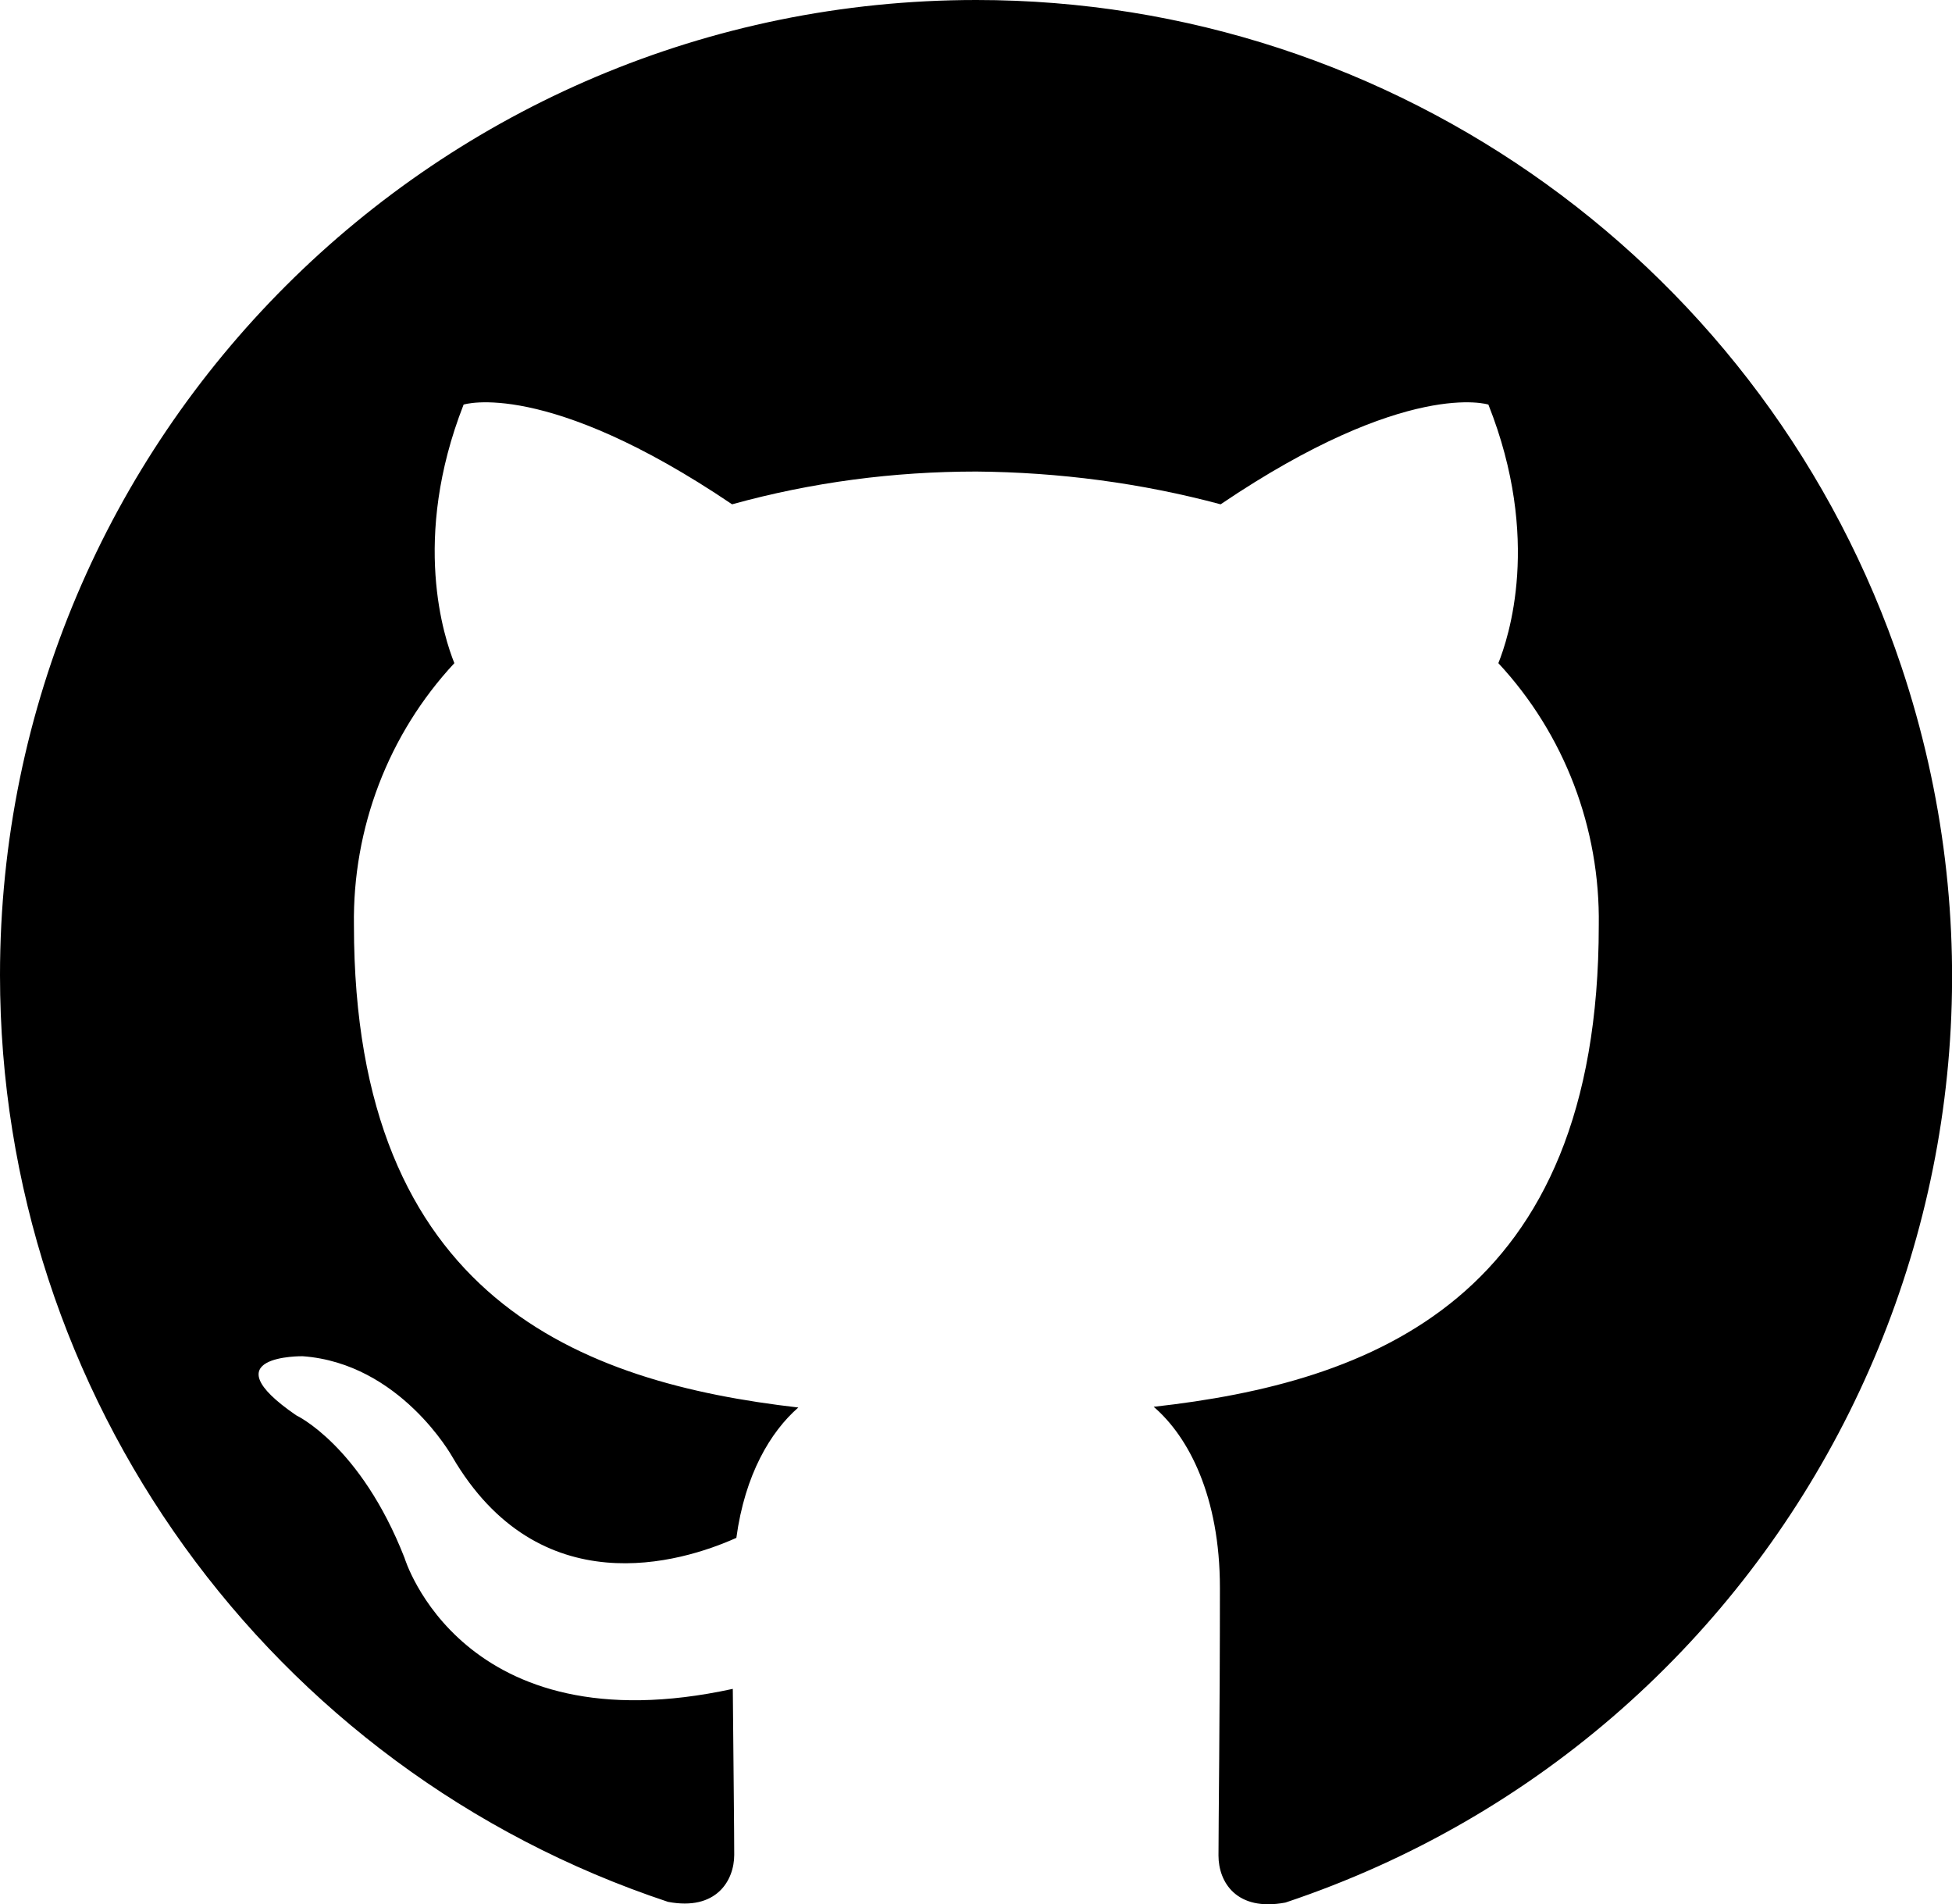
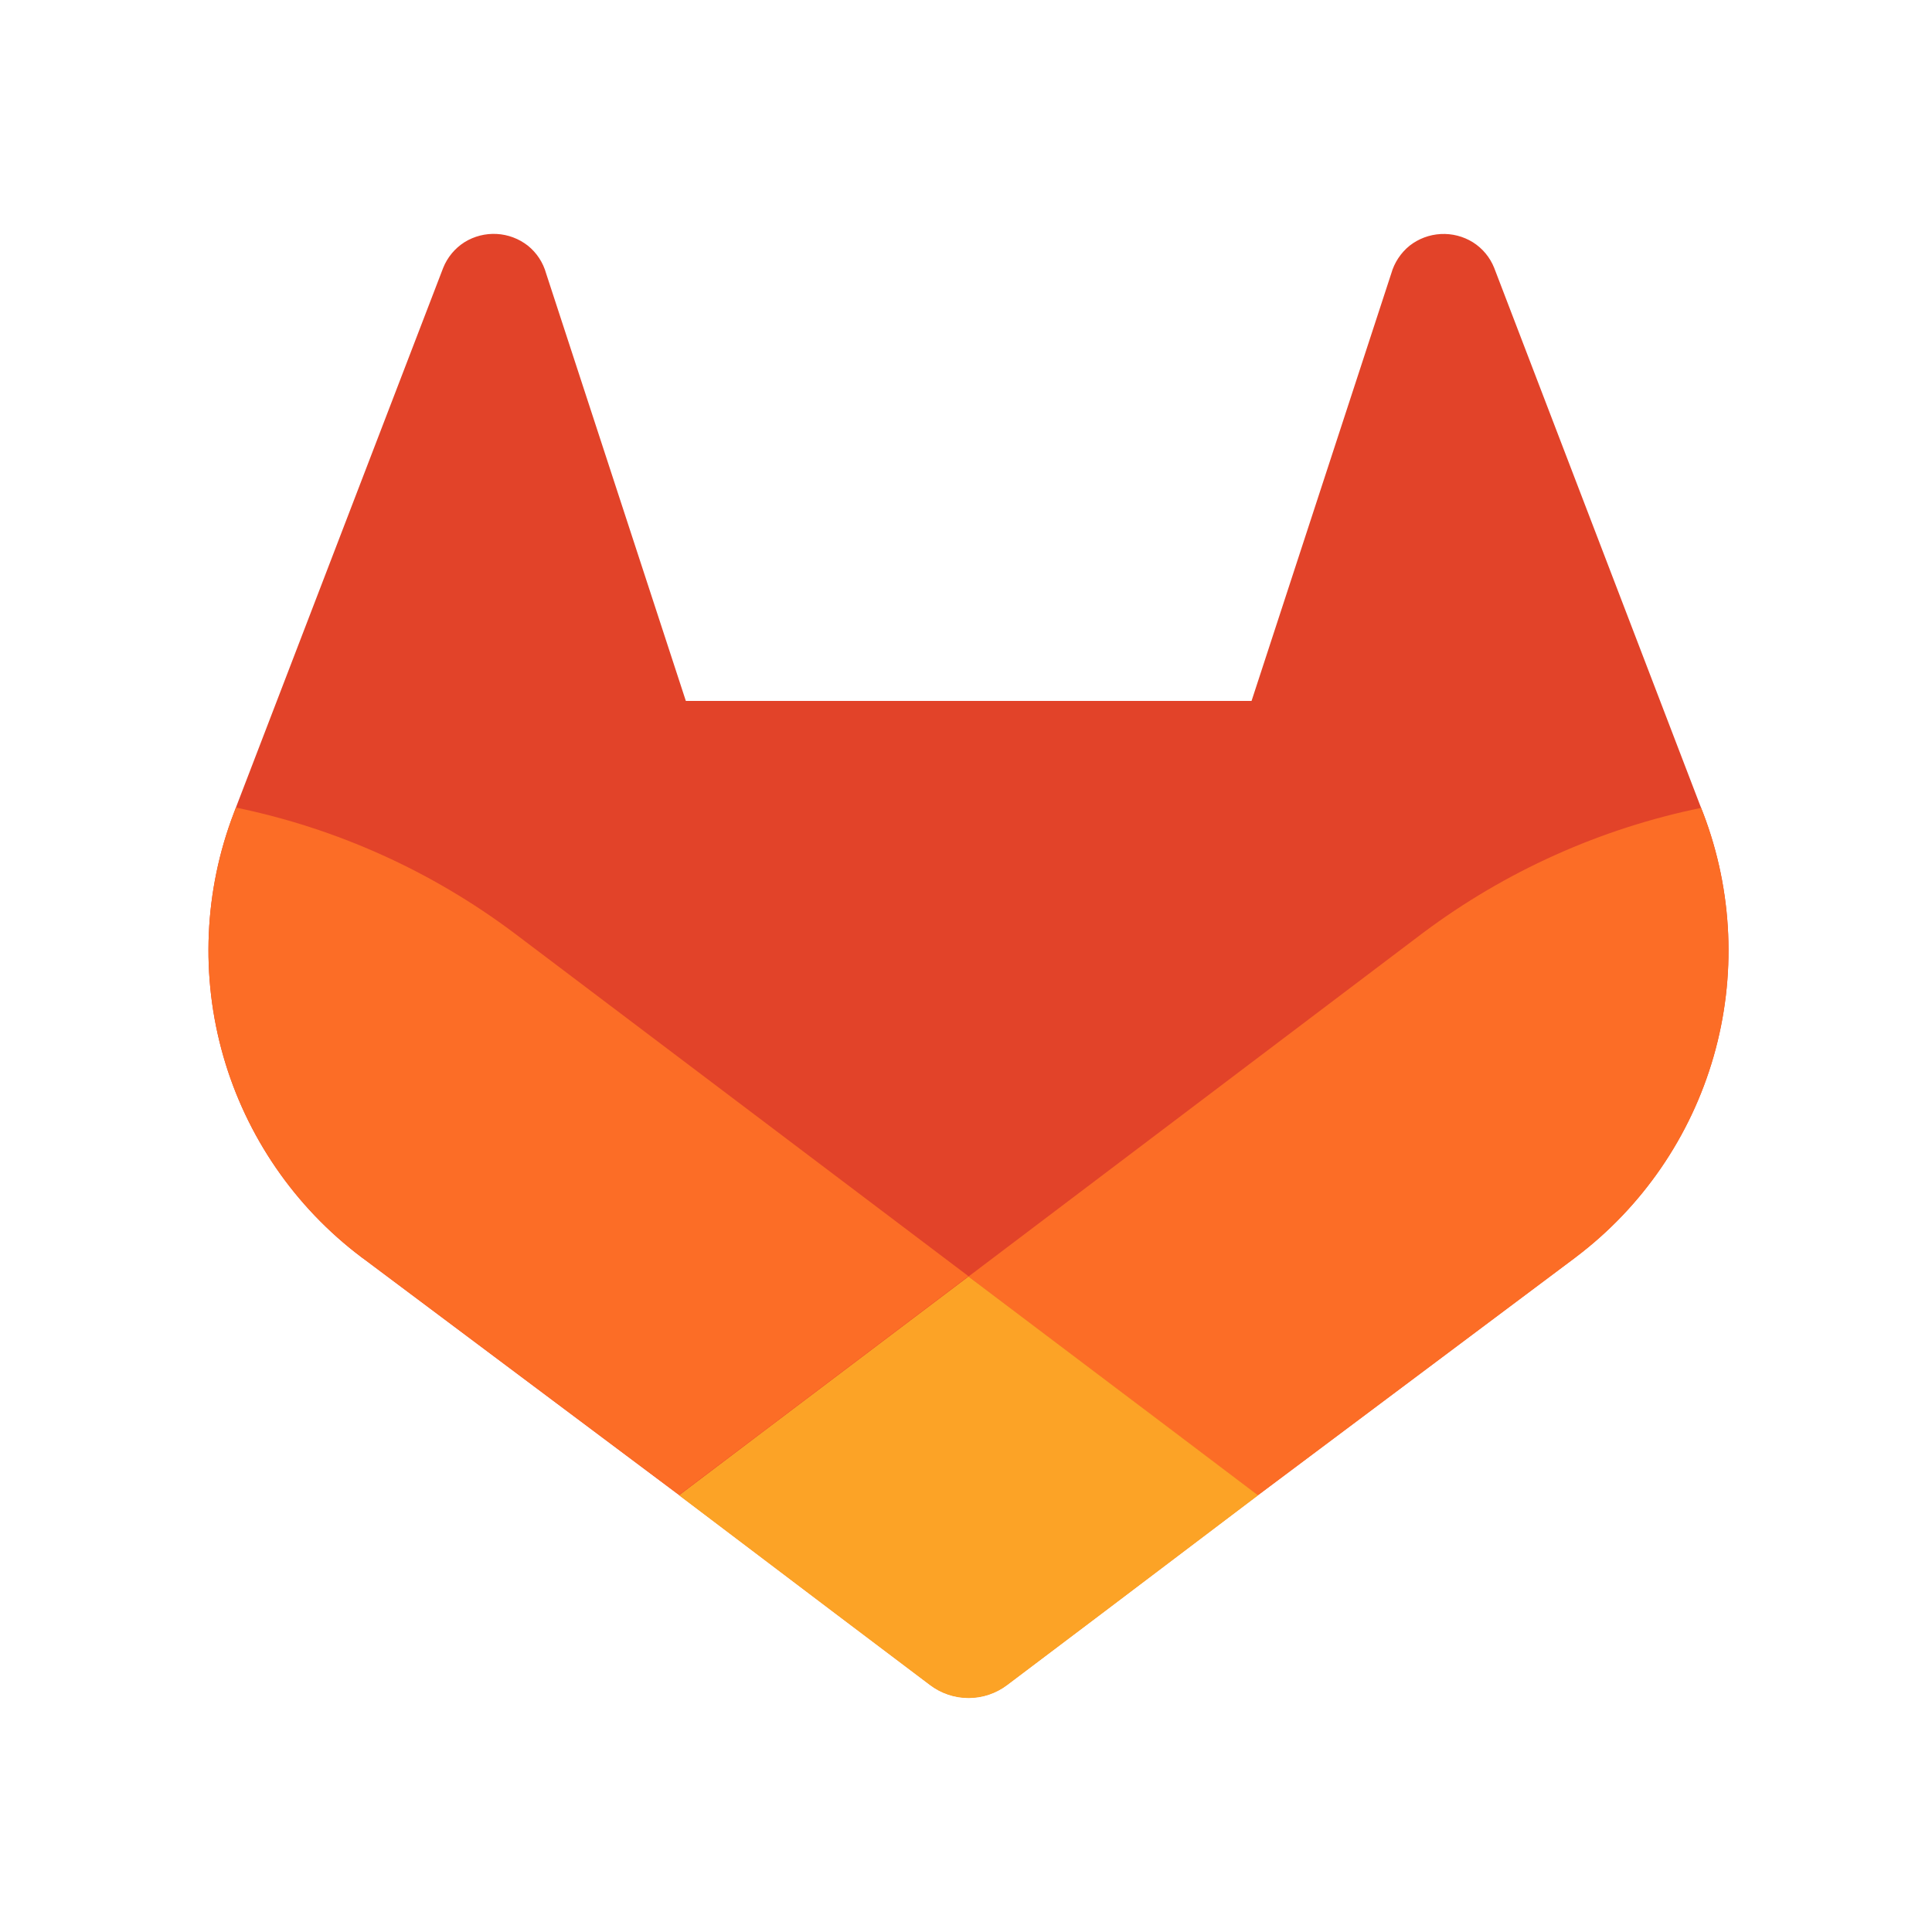
- <svg xmlns="http://www.w3.org/2000/svg" id="Layer_1" x="0" y="0" version="1.1" viewBox="0 0 274.1 267.3" xml:space="preserve" style="enable-background:new 0 0 274.1 267.3">
-   <path d="M137.1,0C61.4,0,0,61.3,0,136.9C0,196,37.8,248.4,93.8,267c6.8,1.3,9.3-3,9.3-6.6c0-3.3-0.1-11.9-0.2-23.3 c-38.1,8.3-46.1-18.4-46.1-18.4c-6.2-15.8-15.2-20-15.2-20c-12.4-8.5,0.9-8.3,0.9-8.3c13.7,1,21,14.1,21,14.1 c12.2,20.9,32.1,14.9,39.9,11.4c1.2-8.9,4.8-14.9,8.7-18.3c-30.4-3.5-62.4-15.2-62.4-67.7c-0.2-13.6,4.8-26.8,14.1-36.8 c-1.4-3.5-6.1-17.4,1.3-36.3c0,0,11.5-3.7,37.7,14c11.2-3.1,22.7-4.6,34.3-4.6c11.6,0.1,23.1,1.6,34.3,4.6 c26.2-17.7,37.6-14,37.6-14c7.5,18.9,2.8,32.8,1.4,36.3c9.3,10,14.3,23.2,14.1,36.8c0,52.6-32,64.2-62.5,67.6 c4.9,4.2,9.3,12.6,9.3,25.4c0,18.3-0.2,33.1-0.2,37.6c0,3.7,2.5,7.9,9.4,6.6c71.8-24,110.5-101.7,86.5-173.5 C248.3,37.7,196,0,137.1,0L137.1,0z" />
+ <svg xmlns="http://www.w3.org/2000/svg" width="380" height="380" viewBox="0 0 380 380" fill="none">
+   <path d="M335.007 159.975L334.586 158.901L293.892 52.698C293.065 50.617 291.598 48.851 289.705 47.654C287.81 46.478 285.6 45.912 283.372 46.031C281.145 46.151 279.008 46.951 277.251 48.324C275.512 49.736 274.251 51.649 273.639 53.804L246.162 137.869H134.899L107.422 53.804C106.826 51.638 105.563 49.715 103.811 48.308C102.053 46.936 99.916 46.135 97.689 46.016C95.462 45.896 93.251 46.463 91.356 47.639C89.467 48.84 88.002 50.605 87.169 52.683L46.397 158.839L45.992 159.913C40.134 175.219 39.411 192.015 43.932 207.768C48.453 223.522 57.973 237.378 71.056 247.248L71.196 247.357L71.57 247.622L133.561 294.045L164.229 317.256L182.91 331.36C185.095 333.02 187.764 333.918 190.507 333.918C193.251 333.918 195.919 333.02 198.104 331.36L216.786 317.256L247.454 294.045L309.818 247.342L309.974 247.217C323.028 237.345 332.526 223.503 337.04 207.771C341.554 192.039 340.84 175.267 335.007 159.975Z" fill="#E24329" />
+   <path d="M335.007 159.976L334.587 158.902C314.758 162.972 296.073 171.371 279.866 183.499L190.492 251.078C220.927 274.103 247.423 294.107 247.423 294.107L309.788 247.404L309.943 247.28C323.016 237.408 332.528 223.557 337.049 207.812C341.569 192.067 340.853 175.279 335.007 159.976Z" fill="#FC6D26" />
+   <path d="M133.561 294.107L164.229 317.319L182.91 331.423C185.095 333.082 187.764 333.98 190.507 333.98C193.251 333.98 195.919 333.082 198.104 331.423L216.786 317.319L247.454 294.107C247.454 294.107 220.927 274.041 190.492 251.078C160.057 274.041 133.561 294.107 133.561 294.107Z" fill="#FCA326" />
+   <path d="M101.102 183.499C84.908 171.346 66.227 162.925 46.397 158.839L45.992 159.914C40.134 175.22 39.411 192.016 43.932 207.769C48.453 223.522 57.973 237.378 71.056 247.248L71.196 247.357L71.57 247.622L133.561 294.045C133.561 294.045 160.026 274.04 190.492 251.016L101.102 183.499Z" fill="#FC6D26" />
</svg>
